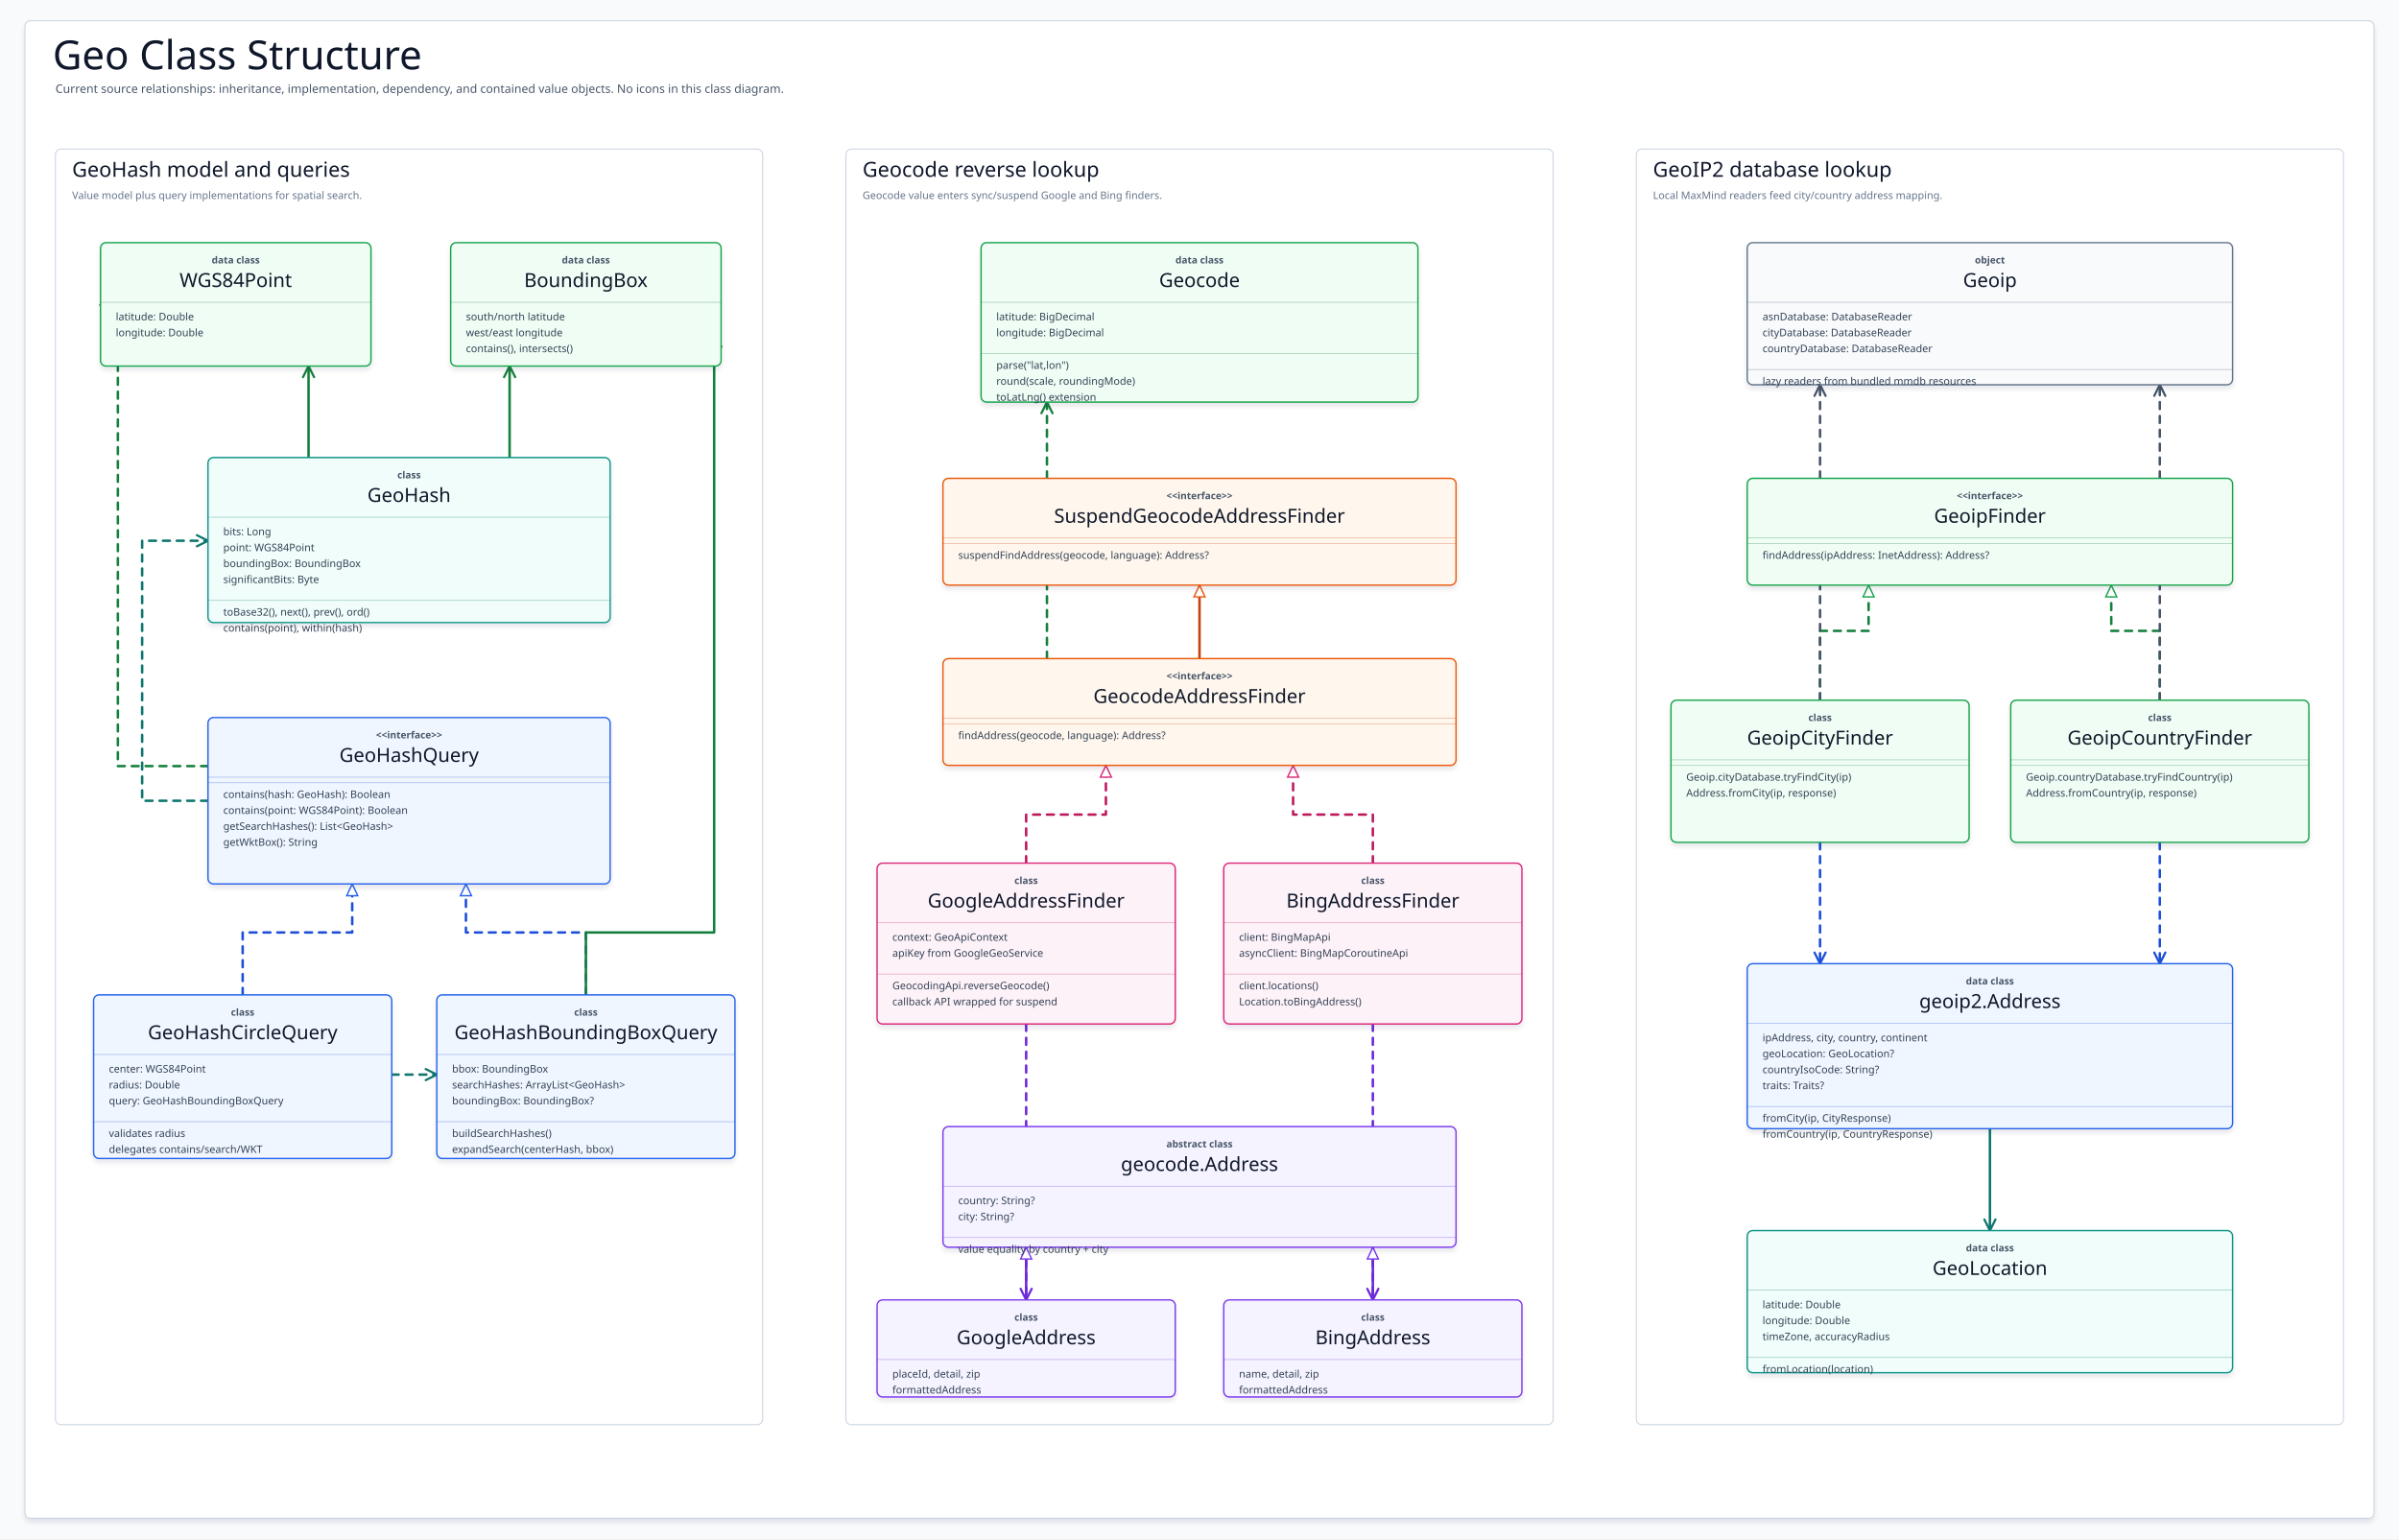
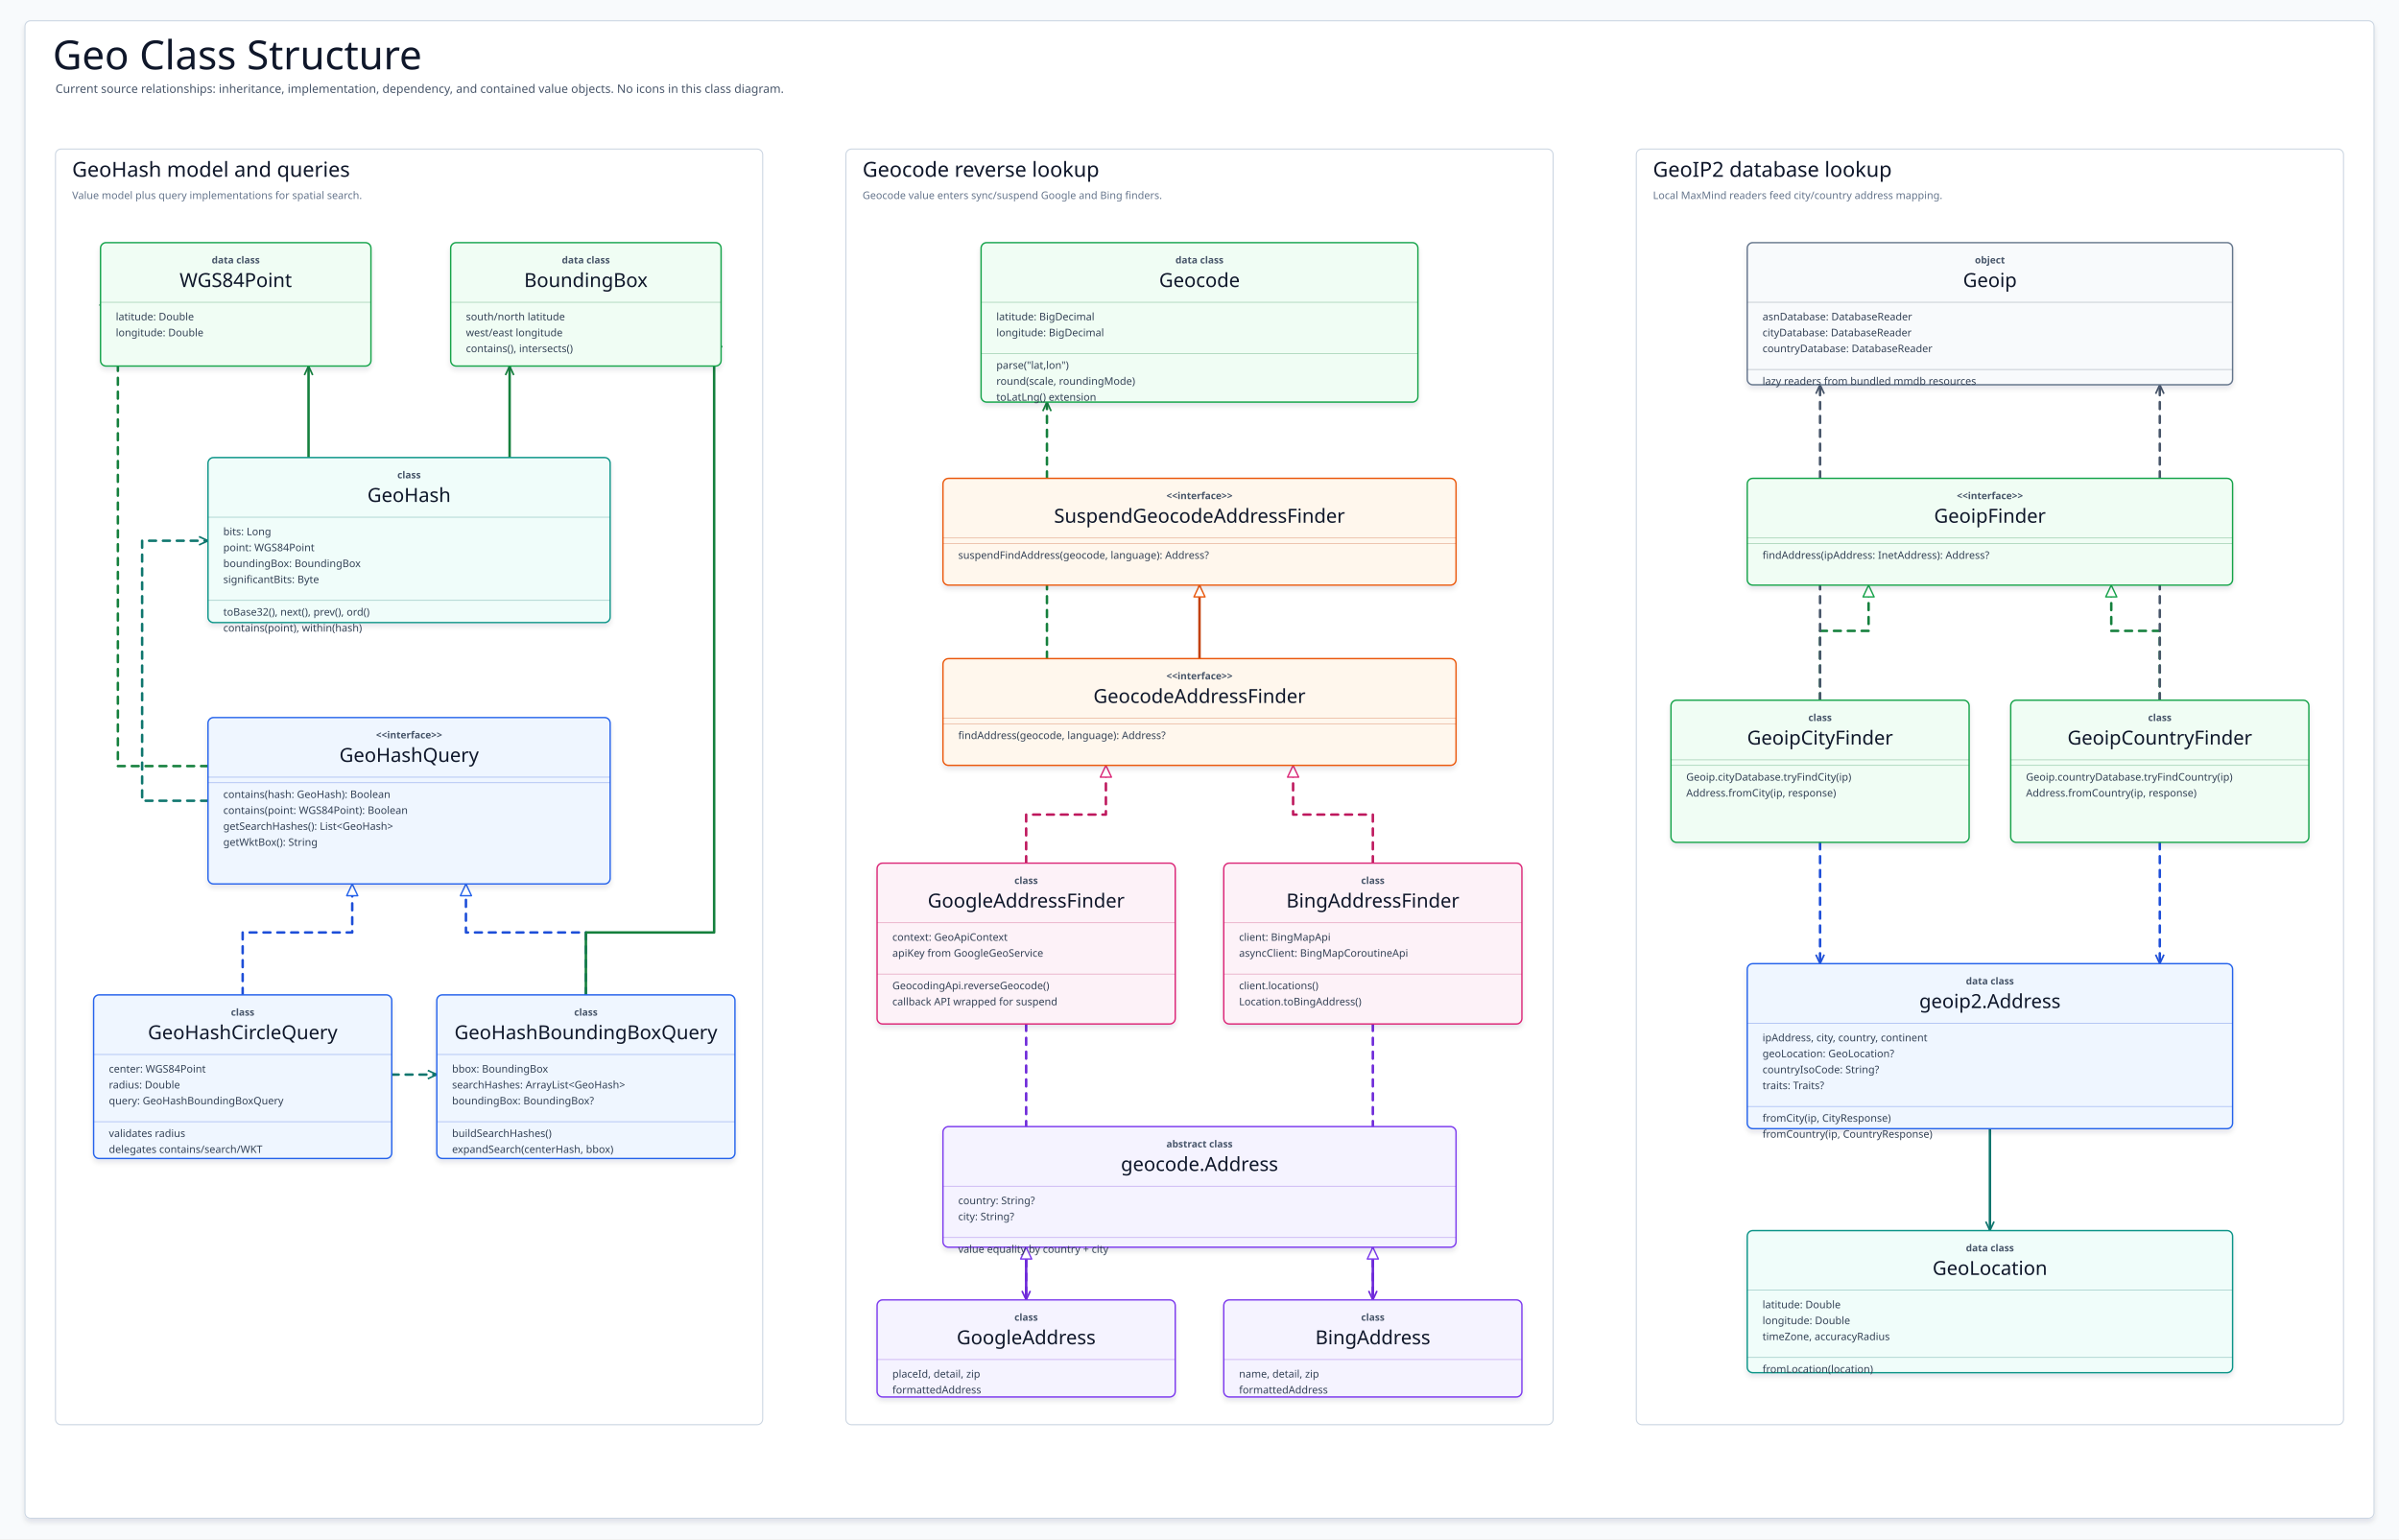
<svg xmlns="http://www.w3.org/2000/svg" data-intent="Explain the current utils/geo class structure from source-backed class relationships." data-evidence="utils/geo/README.md; utils/geo/src/main/kotlin/io/bluetape4k/geocode/Geocode.kt; utils/geo/src/main/kotlin/io/bluetape4k/geocode/Address.kt; utils/geo/src/main/kotlin/io/bluetape4k/geocode/GeocodeAddressFinder.kt; utils/geo/src/main/kotlin/io/bluetape4k/geocode/SuspendGeocodeAddressFinder.kt; utils/geo/src/main/kotlin/io/bluetape4k/geocode/google/GoogleAddressFinder.kt; utils/geo/src/main/kotlin/io/bluetape4k/geocode/google/GoogleAddress.kt; utils/geo/src/main/kotlin/io/bluetape4k/geocode/google/GoogleGeoService.kt; utils/geo/src/main/kotlin/io/bluetape4k/geocode/bing/BingAddressFinder.kt; utils/geo/src/main/kotlin/io/bluetape4k/geocode/bing/BingAddress.kt; utils/geo/src/main/kotlin/io/bluetape4k/geocode/bing/BingMapService.kt; utils/geo/src/main/kotlin/io/bluetape4k/geocode/bing/BingMapModel.kt; utils/geo/src/main/kotlin/io/bluetape4k/geohash/GeoHash.kt; utils/geo/src/main/kotlin/io/bluetape4k/geohash/WGS84Point.kt; utils/geo/src/main/kotlin/io/bluetape4k/geohash/BoundingBox.kt; utils/geo/src/main/kotlin/io/bluetape4k/geohash/queries/GeoHashQuery.kt; utils/geo/src/main/kotlin/io/bluetape4k/geohash/queries/GeoHashBoundingBoxQuery.kt; utils/geo/src/main/kotlin/io/bluetape4k/geohash/queries/GeoHashCircleQuery.kt; utils/geo/src/main/kotlin/io/bluetape4k/geoip2/Geoip.kt; utils/geo/src/main/kotlin/io/bluetape4k/geoip2/finder/GeoipFinder.kt; utils/geo/src/main/kotlin/io/bluetape4k/geoip2/finder/GeoipCityFinder.kt; utils/geo/src/main/kotlin/io/bluetape4k/geoip2/finder/GeoipCountryFinder.kt; utils/geo/src/main/kotlin/io/bluetape4k/geoip2/Address.kt; utils/geo/src/main/kotlin/io/bluetape4k/geoip2/GeoLocation.kt" width="3460" height="2220" viewBox="0 0 3460 2220" role="img" aria-label="Geo Class Structure">
  <defs>
    <filter id="shadow" x="-8%" y="-8%" width="116%" height="116%">
      <feDropShadow dx="0" dy="5" stdDeviation="4" flood-color="#0F172A" flood-opacity="0.10" />
    </filter>
-     <marker id="open-slate" markerWidth="22" markerHeight="22" refX="19" refY="11" orient="auto" markerUnits="userSpaceOnUse" overflow="visible">
-       <path stroke-dasharray="none" d="M 3 3 L 19 11 L 3 19" fill="none" stroke="#475569" stroke-width="3.2" stroke-linecap="round" stroke-linejoin="round" style="stroke-dasharray:none" />
+     <marker id="open-slate" markerWidth="18" markerHeight="18" refX="16" refY="9" orient="auto" markerUnits="userSpaceOnUse" overflow="visible" viewBox="0 0 18 18">
+       <path stroke-dasharray="none" d="M 3 3 L 16 9 L 3 15" fill="none" stroke="#475569" stroke-width="2.4" stroke-linecap="butt" stroke-linejoin="round" style="stroke-dasharray:none" />
    </marker>
    <marker id="inherit-slate" markerWidth="24" markerHeight="22" refX="20" refY="11" orient="auto" markerUnits="userSpaceOnUse">
-       <path stroke-dasharray="none" d="M 3 3 L 20 11 L 3 19 Z" fill="#FFFFFF" stroke="#64748B" stroke-width="2" style="stroke-dasharray:none" />
-     </marker>
-     <marker id="open-blue" markerWidth="22" markerHeight="22" refX="19" refY="11" orient="auto" markerUnits="userSpaceOnUse" overflow="visible">
-       <path stroke-dasharray="none" d="M 3 3 L 19 11 L 3 19" fill="none" stroke="#1D4ED8" stroke-width="3.2" stroke-linecap="round" stroke-linejoin="round" style="stroke-dasharray:none" />
+       <path stroke-dasharray="none" d="M 3 3 L 20 11 L 3 19 Z" fill="#FFFFFF" stroke="#64748B" stroke-width="2" style="stroke-dasharray:none" stroke-linejoin="round" />
+     </marker>
+     <marker id="open-blue" markerWidth="18" markerHeight="18" refX="16" refY="9" orient="auto" markerUnits="userSpaceOnUse" overflow="visible" viewBox="0 0 18 18">
+       <path stroke-dasharray="none" d="M 3 3 L 16 9 L 3 15" fill="none" stroke="#1D4ED8" stroke-width="2.4" stroke-linecap="butt" stroke-linejoin="round" style="stroke-dasharray:none" />
    </marker>
    <marker id="inherit-blue" markerWidth="24" markerHeight="22" refX="20" refY="11" orient="auto" markerUnits="userSpaceOnUse">
-       <path stroke-dasharray="none" d="M 3 3 L 20 11 L 3 19 Z" fill="#FFFFFF" stroke="#2563EB" stroke-width="2" style="stroke-dasharray:none" />
-     </marker>
-     <marker id="open-teal" markerWidth="22" markerHeight="22" refX="19" refY="11" orient="auto" markerUnits="userSpaceOnUse" overflow="visible">
-       <path stroke-dasharray="none" d="M 3 3 L 19 11 L 3 19" fill="none" stroke="#0F766E" stroke-width="3.2" stroke-linecap="round" stroke-linejoin="round" style="stroke-dasharray:none" />
+       <path stroke-dasharray="none" d="M 3 3 L 20 11 L 3 19 Z" fill="#FFFFFF" stroke="#2563EB" stroke-width="2" style="stroke-dasharray:none" stroke-linejoin="round" />
+     </marker>
+     <marker id="open-teal" markerWidth="18" markerHeight="18" refX="16" refY="9" orient="auto" markerUnits="userSpaceOnUse" overflow="visible" viewBox="0 0 18 18">
+       <path stroke-dasharray="none" d="M 3 3 L 16 9 L 3 15" fill="none" stroke="#0F766E" stroke-width="2.4" stroke-linecap="butt" stroke-linejoin="round" style="stroke-dasharray:none" />
    </marker>
    <marker id="inherit-teal" markerWidth="24" markerHeight="22" refX="20" refY="11" orient="auto" markerUnits="userSpaceOnUse">
-       <path stroke-dasharray="none" d="M 3 3 L 20 11 L 3 19 Z" fill="#FFFFFF" stroke="#0D9488" stroke-width="2" style="stroke-dasharray:none" />
-     </marker>
-     <marker id="open-green" markerWidth="22" markerHeight="22" refX="19" refY="11" orient="auto" markerUnits="userSpaceOnUse" overflow="visible">
-       <path stroke-dasharray="none" d="M 3 3 L 19 11 L 3 19" fill="none" stroke="#15803D" stroke-width="3.2" stroke-linecap="round" stroke-linejoin="round" style="stroke-dasharray:none" />
+       <path stroke-dasharray="none" d="M 3 3 L 20 11 L 3 19 Z" fill="#FFFFFF" stroke="#0D9488" stroke-width="2" style="stroke-dasharray:none" stroke-linejoin="round" />
+     </marker>
+     <marker id="open-green" markerWidth="18" markerHeight="18" refX="16" refY="9" orient="auto" markerUnits="userSpaceOnUse" overflow="visible" viewBox="0 0 18 18">
+       <path stroke-dasharray="none" d="M 3 3 L 16 9 L 3 15" fill="none" stroke="#15803D" stroke-width="2.4" stroke-linecap="butt" stroke-linejoin="round" style="stroke-dasharray:none" />
    </marker>
    <marker id="inherit-green" markerWidth="24" markerHeight="22" refX="20" refY="11" orient="auto" markerUnits="userSpaceOnUse">
-       <path stroke-dasharray="none" d="M 3 3 L 20 11 L 3 19 Z" fill="#FFFFFF" stroke="#16A34A" stroke-width="2" style="stroke-dasharray:none" />
+       <path stroke-dasharray="none" d="M 3 3 L 20 11 L 3 19 Z" fill="#FFFFFF" stroke="#16A34A" stroke-width="2" style="stroke-dasharray:none" stroke-linejoin="round" />
    </marker>
    <marker id="open-amber" markerWidth="22" markerHeight="22" refX="19" refY="11" orient="auto" markerUnits="userSpaceOnUse">
      <path stroke-dasharray="none" d="M 3 3 L 19 11 L 3 19" fill="none" stroke="#C2410C" stroke-width="2.4" stroke-linecap="round" stroke-linejoin="round" style="stroke-dasharray:none" />
    </marker>
    <marker id="inherit-amber" markerWidth="24" markerHeight="22" refX="20" refY="11" orient="auto" markerUnits="userSpaceOnUse">
-       <path stroke-dasharray="none" d="M 3 3 L 20 11 L 3 19 Z" fill="#FFFFFF" stroke="#EA580C" stroke-width="2" style="stroke-dasharray:none" />
+       <path stroke-dasharray="none" d="M 3 3 L 20 11 L 3 19 Z" fill="#FFFFFF" stroke="#EA580C" stroke-width="2" style="stroke-dasharray:none" stroke-linejoin="round" />
    </marker>
    <marker id="open-pink" markerWidth="22" markerHeight="22" refX="19" refY="11" orient="auto" markerUnits="userSpaceOnUse">
      <path stroke-dasharray="none" d="M 3 3 L 19 11 L 3 19" fill="none" stroke="#BE185D" stroke-width="2.4" stroke-linecap="round" stroke-linejoin="round" style="stroke-dasharray:none" />
    </marker>
    <marker id="inherit-pink" markerWidth="24" markerHeight="22" refX="20" refY="11" orient="auto" markerUnits="userSpaceOnUse">
-       <path stroke-dasharray="none" d="M 3 3 L 20 11 L 3 19 Z" fill="#FFFFFF" stroke="#DB2777" stroke-width="2" style="stroke-dasharray:none" />
-     </marker>
-     <marker id="open-violet" markerWidth="22" markerHeight="22" refX="19" refY="11" orient="auto" markerUnits="userSpaceOnUse" overflow="visible">
-       <path stroke-dasharray="none" d="M 3 3 L 19 11 L 3 19" fill="none" stroke="#6D28D9" stroke-width="3.2" stroke-linecap="round" stroke-linejoin="round" style="stroke-dasharray:none" />
+       <path stroke-dasharray="none" d="M 3 3 L 20 11 L 3 19 Z" fill="#FFFFFF" stroke="#DB2777" stroke-width="2" style="stroke-dasharray:none" stroke-linejoin="round" />
+     </marker>
+     <marker id="open-violet" markerWidth="18" markerHeight="18" refX="16" refY="9" orient="auto" markerUnits="userSpaceOnUse" overflow="visible" viewBox="0 0 18 18">
+       <path stroke-dasharray="none" d="M 3 3 L 16 9 L 3 15" fill="none" stroke="#6D28D9" stroke-width="2.4" stroke-linecap="butt" stroke-linejoin="round" style="stroke-dasharray:none" />
    </marker>
    <marker id="inherit-violet" markerWidth="24" markerHeight="22" refX="20" refY="11" orient="auto" markerUnits="userSpaceOnUse">
-       <path stroke-dasharray="none" d="M 3 3 L 20 11 L 3 19 Z" fill="#FFFFFF" stroke="#7C3AED" stroke-width="2" style="stroke-dasharray:none" />
+       <path stroke-dasharray="none" d="M 3 3 L 20 11 L 3 19 Z" fill="#FFFFFF" stroke="#7C3AED" stroke-width="2" style="stroke-dasharray:none" stroke-linejoin="round" />
    </marker>
    <style>
    svg{font-family:"Architects Daughter","Comic Mono","Comic Sans MS",ui-sans-serif,system-ui,sans-serif}
    .canvas{fill:#F8FAFC}
    .frame{fill:#FFFFFF;stroke:#CBD5E1;stroke-width:1.5;filter:url(#shadow)}
    .title{font-family:"Architects Daughter";font-size:58px;fill:#0F172A}
    .subtitle{font-family:"Comic Mono";font-size:17px;fill:#475569}
    .column{fill:#FFFFFF;stroke:#CBD5E1;stroke-width:1.5}
    .columnTitle{font-family:"Architects Daughter";font-size:30px;fill:#0F172A;paint-order:stroke;stroke:#FFFFFF;stroke-width:5px;stroke-linejoin:round}
    .columnNote{font-family:"Comic Mono";font-size:15px;fill:#64748B}
    .classBox{filter:url(#shadow);stroke-width:2}
    .kind{font-family:"Comic Mono";font-size:14px;fill:#475569;font-weight:700}
    .classTitle{font-family:"Architects Daughter";font-size:28px;fill:#0F172A}
    .member{font-family:"Comic Mono";font-size:15px;fill:#334155}
    .divider{stroke-width:1;opacity:.38}
    .edge{fill:none;stroke-width:3.6;stroke-linecap:round;stroke-linejoin:round}
    .dashed{stroke-dasharray:10 10}
    .edgeLabelBg{fill:#F8FAFC;stroke:#CBD5E1;stroke-width:1;opacity:.94}
    .edgeLabel{font-family:"Comic Mono";font-size:13px;fill:#334155;font-weight:700}
  </style>
  </defs>
  <rect class="canvas" width="3460" height="2220" />
  <rect class="frame" x="36" y="30" width="3388" height="2160" rx="8" />
  <text class="title" x="76" y="100">Geo Class Structure</text>
  <text class="subtitle" x="80" y="134">Current source relationships: inheritance, implementation, dependency, and contained value objects. No icons in this class diagram.</text>
  <g>
    <rect class="column" x="80" y="215" width="1020" height="1840" rx="8" />
    <text class="columnTitle" x="104" y="255">GeoHash model and queries</text>
    <text class="columnNote" x="104" y="287">Value model plus query implementations for spatial search.</text>
  </g>
  <g>
    <rect class="column" x="1220" y="215" width="1020" height="1840" rx="8" />
    <text class="columnTitle" x="1244" y="255">Geocode reverse lookup</text>
    <text class="columnNote" x="1244" y="287">Geocode value enters sync/suspend Google and Bing finders.</text>
  </g>
  <g>
    <rect class="column" x="2360" y="215" width="1020" height="1840" rx="8" />
    <text class="columnTitle" x="2384" y="255">GeoIP2 database lookup</text>
    <text class="columnNote" x="2384" y="287">Local MaxMind readers feed city/country address mapping.</text>
  </g>
  <path class="edge" data-from="GeoHash" data-to="WGS84Point" d="M445 660 L445 528" stroke="#15803D" marker-end="url(#open-green)" />
  <path class="edge" data-from="GeoHash" data-to="BoundingBox" d="M735 660 L735 528" stroke="#15803D" marker-end="url(#open-green)" />
  <path class="edge dashed" data-from="GeoHashQuery" data-to="GeoHash" d="M300 1155 L205 1155 L205 780 L300 780" stroke="#0F766E" marker-end="url(#open-teal)" />
  <path class="edge dashed" data-from="GeoHashQuery" data-to="WGS84Point" d="M300 1105 L170 1105 L170 440 L145 440" stroke="#15803D" marker-end="url(#open-green)" />
  <path class="edge dashed" data-from="GeoHashCircleQuery" data-to="GeoHashQuery" d="M350 1435 L350 1345 L508 1345 L508 1275" stroke="#1D4ED8" marker-end="url(#inherit-blue)" />
  <path class="edge dashed" data-from="GeoHashBoundingBoxQuery" data-to="GeoHashQuery" d="M845 1435 L845 1345 L672 1345 L672 1275" stroke="#1D4ED8" marker-end="url(#inherit-blue)" />
  <path class="edge dashed" data-from="GeoHashCircleQuery" data-to="GeoHashBoundingBoxQuery" d="M565 1550 L630 1550" stroke="#0F766E" marker-end="url(#open-teal)" />
  <path class="edge" data-from="GeoHashBoundingBoxQuery" data-to="BoundingBox" d="M845 1435 L845 1345 L1030 1345 L1030 500 L1040 500" stroke="#15803D" marker-end="url(#open-green)" />
  <path class="edge" data-from="GeocodeAddressFinder" data-to="SuspendGeocodeAddressFinder" d="M1730 950 L1730 844" stroke="#C2410C" marker-end="url(#inherit-amber)" />
  <path class="edge dashed" data-from="GeocodeAddressFinder" data-to="Geocode" d="M1510 950 L1510 580" stroke="#15803D" marker-end="url(#open-green)" />
  <path class="edge dashed" data-from="GoogleAddressFinder" data-to="GeocodeAddressFinder" d="M1480 1245 L1480 1175 L1595 1175 L1595 1104" stroke="#BE185D" marker-end="url(#inherit-pink)" />
  <path class="edge dashed" data-from="BingAddressFinder" data-to="GeocodeAddressFinder" d="M1980 1245 L1980 1175 L1865 1175 L1865 1104" stroke="#BE185D" marker-end="url(#inherit-pink)" />
  <path class="edge dashed" data-from="GoogleAddressFinder" data-to="GoogleAddress" d="M1480 1477 L1480 1875" stroke="#6D28D9" marker-end="url(#open-violet)" />
  <path class="edge dashed" data-from="BingAddressFinder" data-to="BingAddress" d="M1980 1477 L1980 1875" stroke="#6D28D9" marker-end="url(#open-violet)" />
  <path class="edge" data-from="GoogleAddress" data-to="GeoAddress" d="M1480 1875 L1480 1799" stroke="#6D28D9" marker-end="url(#inherit-violet)" />
  <path class="edge" data-from="BingAddress" data-to="GeoAddress" d="M1980 1875 L1980 1799" stroke="#6D28D9" marker-end="url(#inherit-violet)" />
  <path class="edge dashed" data-from="GeoipCityFinder" data-to="GeoipFinder" d="M2625 1010 L2625 910 L2695 910 L2695 844" stroke="#15803D" marker-end="url(#inherit-green)" />
  <path class="edge dashed" data-from="GeoipCountryFinder" data-to="GeoipFinder" d="M3115 1010 L3115 910 L3045 910 L3045 844" stroke="#15803D" marker-end="url(#inherit-green)" />
  <path class="edge dashed" data-from="GeoipCityFinder" data-to="Geoip" d="M2625 1010 L2625 555" stroke="#475569" marker-end="url(#open-slate)" />
  <path class="edge dashed" data-from="GeoipCountryFinder" data-to="Geoip" d="M3115 1010 L3115 555" stroke="#475569" marker-end="url(#open-slate)" />
  <path class="edge dashed" data-from="GeoipCityFinder" data-to="GeoipAddress" d="M2625 1215 L2625 1390" stroke="#1D4ED8" marker-end="url(#open-blue)" />
  <path class="edge dashed" data-from="GeoipCountryFinder" data-to="GeoipAddress" d="M3115 1215 L3115 1390" stroke="#1D4ED8" marker-end="url(#open-blue)" />
  <path class="edge" data-from="GeoipAddress" data-to="GeoLocation" d="M2870 1628 L2870 1775" stroke="#0F766E" marker-end="url(#open-teal)" />
  <g id="WGS84Point">
    <rect class="classBox" x="145" y="350" width="390" height="178" rx="8" fill="#F0FDF4" stroke="#16A34A" />
    <text class="kind" x="340" y="380" text-anchor="middle">data class</text>
    <text class="classTitle" x="340" y="414" text-anchor="middle">WGS84Point</text>
    <path class="divider" d="M145 436H535" stroke="#15803D" />
    <text class="member" x="167" y="462">latitude: Double</text>
    <text class="member" x="167" y="485">longitude: Double</text>
  </g>
  <g id="BoundingBox">
    <rect class="classBox" x="650" y="350" width="390" height="178" rx="8" fill="#F0FDF4" stroke="#16A34A" />
    <text class="kind" x="845" y="380" text-anchor="middle">data class</text>
    <text class="classTitle" x="845" y="414" text-anchor="middle">BoundingBox</text>
    <path class="divider" d="M650 436H1040" stroke="#15803D" />
    <text class="member" x="672" y="462">south/north latitude</text>
    <text class="member" x="672" y="485">west/east longitude</text>
    <text class="member" x="672" y="508">contains(), intersects()</text>
  </g>
  <g id="GeoHash">
    <rect class="classBox" x="300" y="660" width="580" height="238" rx="8" fill="#F0FDFA" stroke="#0D9488" />
    <text class="kind" x="590" y="690" text-anchor="middle">class</text>
    <text class="classTitle" x="590" y="724" text-anchor="middle">GeoHash</text>
    <path class="divider" d="M300 746H880" stroke="#0F766E" />
    <text class="member" x="322" y="772">bits: Long</text>
    <text class="member" x="322" y="795">point: WGS84Point</text>
    <text class="member" x="322" y="818">boundingBox: BoundingBox</text>
    <text class="member" x="322" y="841">significantBits: Byte</text>
    <path class="divider" d="M300 866H880" stroke="#0F766E" />
    <text class="member" x="322" y="888">toBase32(), next(), prev(), ord()</text>
    <text class="member" x="322" y="911">contains(point), within(hash)</text>
  </g>
  <g id="GeoHashQuery">
    <rect class="classBox" x="300" y="1035" width="580" height="240" rx="8" fill="#EFF6FF" stroke="#2563EB" />
    <text class="kind" x="590" y="1065" text-anchor="middle">&lt;&lt;interface&gt;&gt;</text>
    <text class="classTitle" x="590" y="1099" text-anchor="middle">GeoHashQuery</text>
    <path class="divider" d="M300 1121H880" stroke="#1D4ED8" />
    <path class="divider" d="M300 1129H880" stroke="#1D4ED8" />
    <text class="member" x="322" y="1151">contains(hash: GeoHash): Boolean</text>
    <text class="member" x="322" y="1174">contains(point: WGS84Point): Boolean</text>
    <text class="member" x="322" y="1197">getSearchHashes(): List&lt;GeoHash&gt;</text>
    <text class="member" x="322" y="1220">getWktBox(): String</text>
  </g>
  <g id="GeoHashCircleQuery">
    <rect class="classBox" x="135" y="1435" width="430" height="236" rx="8" fill="#EFF6FF" stroke="#2563EB" />
    <text class="kind" x="350" y="1465" text-anchor="middle">class</text>
    <text class="classTitle" x="350" y="1499" text-anchor="middle">GeoHashCircleQuery</text>
    <path class="divider" d="M135 1521H565" stroke="#1D4ED8" />
    <text class="member" x="157" y="1547">center: WGS84Point</text>
    <text class="member" x="157" y="1570">radius: Double</text>
    <text class="member" x="157" y="1593">query: GeoHashBoundingBoxQuery</text>
    <path class="divider" d="M135 1618H565" stroke="#1D4ED8" />
    <text class="member" x="157" y="1640">validates radius</text>
    <text class="member" x="157" y="1663">delegates contains/search/WKT</text>
  </g>
  <g id="GeoHashBoundingBoxQuery">
    <rect class="classBox" x="630" y="1435" width="430" height="236" rx="8" fill="#EFF6FF" stroke="#2563EB" />
    <text class="kind" x="845" y="1465" text-anchor="middle">class</text>
    <text class="classTitle" x="845" y="1499" text-anchor="middle">GeoHashBoundingBoxQuery</text>
    <path class="divider" d="M630 1521H1060" stroke="#1D4ED8" />
    <text class="member" x="652" y="1547">bbox: BoundingBox</text>
    <text class="member" x="652" y="1570">searchHashes: ArrayList&lt;GeoHash&gt;</text>
    <text class="member" x="652" y="1593">boundingBox: BoundingBox?</text>
    <path class="divider" d="M630 1618H1060" stroke="#1D4ED8" />
    <text class="member" x="652" y="1640">buildSearchHashes()</text>
    <text class="member" x="652" y="1663">expandSearch(centerHash, bbox)</text>
  </g>
  <g id="Geocode">
    <rect class="classBox" x="1415" y="350" width="630" height="230" rx="8" fill="#F0FDF4" stroke="#16A34A" />
    <text class="kind" x="1730" y="380" text-anchor="middle">data class</text>
    <text class="classTitle" x="1730" y="414" text-anchor="middle">Geocode</text>
    <path class="divider" d="M1415 436H2045" stroke="#15803D" />
    <text class="member" x="1437" y="462">latitude: BigDecimal</text>
    <text class="member" x="1437" y="485">longitude: BigDecimal</text>
    <path class="divider" d="M1415 510H2045" stroke="#15803D" />
    <text class="member" x="1437" y="532">parse("lat,lon")</text>
    <text class="member" x="1437" y="555">round(scale, roundingMode)</text>
    <text class="member" x="1437" y="578">toLatLng() extension</text>
  </g>
  <g id="SuspendGeocodeAddressFinder">
    <rect class="classBox" x="1360" y="690" width="740" height="154" rx="8" fill="#FFF7ED" stroke="#EA580C" />
    <text class="kind" x="1730" y="720" text-anchor="middle">&lt;&lt;interface&gt;&gt;</text>
    <text class="classTitle" x="1730" y="754" text-anchor="middle">SuspendGeocodeAddressFinder</text>
    <path class="divider" d="M1360 776H2100" stroke="#C2410C" />
    <path class="divider" d="M1360 784H2100" stroke="#C2410C" />
    <text class="member" x="1382" y="806">suspendFindAddress(geocode, language): Address?</text>
  </g>
  <g id="GeocodeAddressFinder">
    <rect class="classBox" x="1360" y="950" width="740" height="154" rx="8" fill="#FFF7ED" stroke="#EA580C" />
    <text class="kind" x="1730" y="980" text-anchor="middle">&lt;&lt;interface&gt;&gt;</text>
    <text class="classTitle" x="1730" y="1014" text-anchor="middle">GeocodeAddressFinder</text>
    <path class="divider" d="M1360 1036H2100" stroke="#C2410C" />
    <path class="divider" d="M1360 1044H2100" stroke="#C2410C" />
    <text class="member" x="1382" y="1066">findAddress(geocode, language): Address?</text>
  </g>
  <g id="GoogleAddressFinder">
    <rect class="classBox" x="1265" y="1245" width="430" height="232" rx="8" fill="#FDF2F8" stroke="#DB2777" />
    <text class="kind" x="1480" y="1275" text-anchor="middle">class</text>
    <text class="classTitle" x="1480" y="1309" text-anchor="middle">GoogleAddressFinder</text>
    <path class="divider" d="M1265 1331H1695" stroke="#BE185D" />
    <text class="member" x="1287" y="1357">context: GeoApiContext</text>
    <text class="member" x="1287" y="1380">apiKey from GoogleGeoService</text>
    <path class="divider" d="M1265 1405H1695" stroke="#BE185D" />
    <text class="member" x="1287" y="1427">GeocodingApi.reverseGeocode()</text>
    <text class="member" x="1287" y="1450">callback API wrapped for suspend</text>
  </g>
  <g id="BingAddressFinder">
    <rect class="classBox" x="1765" y="1245" width="430" height="232" rx="8" fill="#FDF2F8" stroke="#DB2777" />
    <text class="kind" x="1980" y="1275" text-anchor="middle">class</text>
    <text class="classTitle" x="1980" y="1309" text-anchor="middle">BingAddressFinder</text>
    <path class="divider" d="M1765 1331H2195" stroke="#BE185D" />
    <text class="member" x="1787" y="1357">client: BingMapApi</text>
    <text class="member" x="1787" y="1380">asyncClient: BingMapCoroutineApi</text>
    <path class="divider" d="M1765 1405H2195" stroke="#BE185D" />
    <text class="member" x="1787" y="1427">client.locations()</text>
    <text class="member" x="1787" y="1450">Location.toBingAddress()</text>
  </g>
  <g id="GeoAddress">
    <rect class="classBox" x="1360" y="1625" width="740" height="174" rx="8" fill="#F5F3FF" stroke="#7C3AED" />
    <text class="kind" x="1730" y="1655" text-anchor="middle">abstract class</text>
    <text class="classTitle" x="1730" y="1689" text-anchor="middle">geocode.Address</text>
    <path class="divider" d="M1360 1711H2100" stroke="#6D28D9" />
    <text class="member" x="1382" y="1737">country: String?</text>
    <text class="member" x="1382" y="1760">city: String?</text>
    <path class="divider" d="M1360 1785H2100" stroke="#6D28D9" />
    <text class="member" x="1382" y="1807">value equality by country + city</text>
  </g>
  <g id="GoogleAddress">
    <rect class="classBox" x="1265" y="1875" width="430" height="140" rx="8" fill="#F5F3FF" stroke="#7C3AED" />
    <text class="kind" x="1480" y="1905" text-anchor="middle">class</text>
    <text class="classTitle" x="1480" y="1939" text-anchor="middle">GoogleAddress</text>
    <path class="divider" d="M1265 1961H1695" stroke="#6D28D9" />
    <text class="member" x="1287" y="1987">placeId, detail, zip</text>
    <text class="member" x="1287" y="2010">formattedAddress</text>
  </g>
  <g id="BingAddress">
    <rect class="classBox" x="1765" y="1875" width="430" height="140" rx="8" fill="#F5F3FF" stroke="#7C3AED" />
    <text class="kind" x="1980" y="1905" text-anchor="middle">class</text>
    <text class="classTitle" x="1980" y="1939" text-anchor="middle">BingAddress</text>
    <path class="divider" d="M1765 1961H2195" stroke="#6D28D9" />
    <text class="member" x="1787" y="1987">name, detail, zip</text>
    <text class="member" x="1787" y="2010">formattedAddress</text>
  </g>
  <g id="Geoip">
    <rect class="classBox" x="2520" y="350" width="700" height="205" rx="8" fill="#F8FAFC" stroke="#64748B" />
    <text class="kind" x="2870" y="380" text-anchor="middle">object</text>
    <text class="classTitle" x="2870" y="414" text-anchor="middle">Geoip</text>
    <path class="divider" d="M2520 436H3220" stroke="#475569" />
    <text class="member" x="2542" y="462">asnDatabase: DatabaseReader</text>
    <text class="member" x="2542" y="485">cityDatabase: DatabaseReader</text>
    <text class="member" x="2542" y="508">countryDatabase: DatabaseReader</text>
    <path class="divider" d="M2520 533H3220" stroke="#475569" />
    <text class="member" x="2542" y="555">lazy readers from bundled mmdb resources</text>
  </g>
  <g id="GeoipFinder">
    <rect class="classBox" x="2520" y="690" width="700" height="154" rx="8" fill="#F0FDF4" stroke="#16A34A" />
    <text class="kind" x="2870" y="720" text-anchor="middle">&lt;&lt;interface&gt;&gt;</text>
    <text class="classTitle" x="2870" y="754" text-anchor="middle">GeoipFinder</text>
    <path class="divider" d="M2520 776H3220" stroke="#15803D" />
    <path class="divider" d="M2520 784H3220" stroke="#15803D" />
    <text class="member" x="2542" y="806">findAddress(ipAddress: InetAddress): Address?</text>
  </g>
  <g id="GeoipCityFinder">
    <rect class="classBox" x="2410" y="1010" width="430" height="205" rx="8" fill="#F0FDF4" stroke="#16A34A" />
    <text class="kind" x="2625" y="1040" text-anchor="middle">class</text>
    <text class="classTitle" x="2625" y="1074" text-anchor="middle">GeoipCityFinder</text>
    <path class="divider" d="M2410 1096H2840" stroke="#15803D" />
    <path class="divider" d="M2410 1104H2840" stroke="#15803D" />
    <text class="member" x="2432" y="1126">Geoip.cityDatabase.tryFindCity(ip)</text>
    <text class="member" x="2432" y="1149">Address.fromCity(ip, response)</text>
  </g>
  <g id="GeoipCountryFinder">
    <rect class="classBox" x="2900" y="1010" width="430" height="205" rx="8" fill="#F0FDF4" stroke="#16A34A" />
    <text class="kind" x="3115" y="1040" text-anchor="middle">class</text>
    <text class="classTitle" x="3115" y="1074" text-anchor="middle">GeoipCountryFinder</text>
    <path class="divider" d="M2900 1096H3330" stroke="#15803D" />
    <path class="divider" d="M2900 1104H3330" stroke="#15803D" />
    <text class="member" x="2922" y="1126">Geoip.countryDatabase.tryFindCountry(ip)</text>
    <text class="member" x="2922" y="1149">Address.fromCountry(ip, response)</text>
  </g>
  <g id="GeoipAddress">
    <rect class="classBox" x="2520" y="1390" width="700" height="238" rx="8" fill="#EFF6FF" stroke="#2563EB" />
    <text class="kind" x="2870" y="1420" text-anchor="middle">data class</text>
    <text class="classTitle" x="2870" y="1454" text-anchor="middle">geoip2.Address</text>
    <path class="divider" d="M2520 1476H3220" stroke="#1D4ED8" />
    <text class="member" x="2542" y="1502">ipAddress, city, country, continent</text>
    <text class="member" x="2542" y="1525">geoLocation: GeoLocation?</text>
    <text class="member" x="2542" y="1548">countryIsoCode: String?</text>
    <text class="member" x="2542" y="1571">traits: Traits?</text>
    <path class="divider" d="M2520 1596H3220" stroke="#1D4ED8" />
    <text class="member" x="2542" y="1618">fromCity(ip, CityResponse)</text>
    <text class="member" x="2542" y="1641">fromCountry(ip, CountryResponse)</text>
  </g>
  <g id="GeoLocation">
    <rect class="classBox" x="2520" y="1775" width="700" height="205" rx="8" fill="#F0FDFA" stroke="#0D9488" />
    <text class="kind" x="2870" y="1805" text-anchor="middle">data class</text>
    <text class="classTitle" x="2870" y="1839" text-anchor="middle">GeoLocation</text>
    <path class="divider" d="M2520 1861H3220" stroke="#0F766E" />
    <text class="member" x="2542" y="1887">latitude: Double</text>
    <text class="member" x="2542" y="1910">longitude: Double</text>
    <text class="member" x="2542" y="1933">timeZone, accuracyRadius</text>
    <path class="divider" d="M2520 1958H3220" stroke="#0F766E" />
    <text class="member" x="2542" y="1980">fromLocation(location)</text>
  </g>
</svg>
